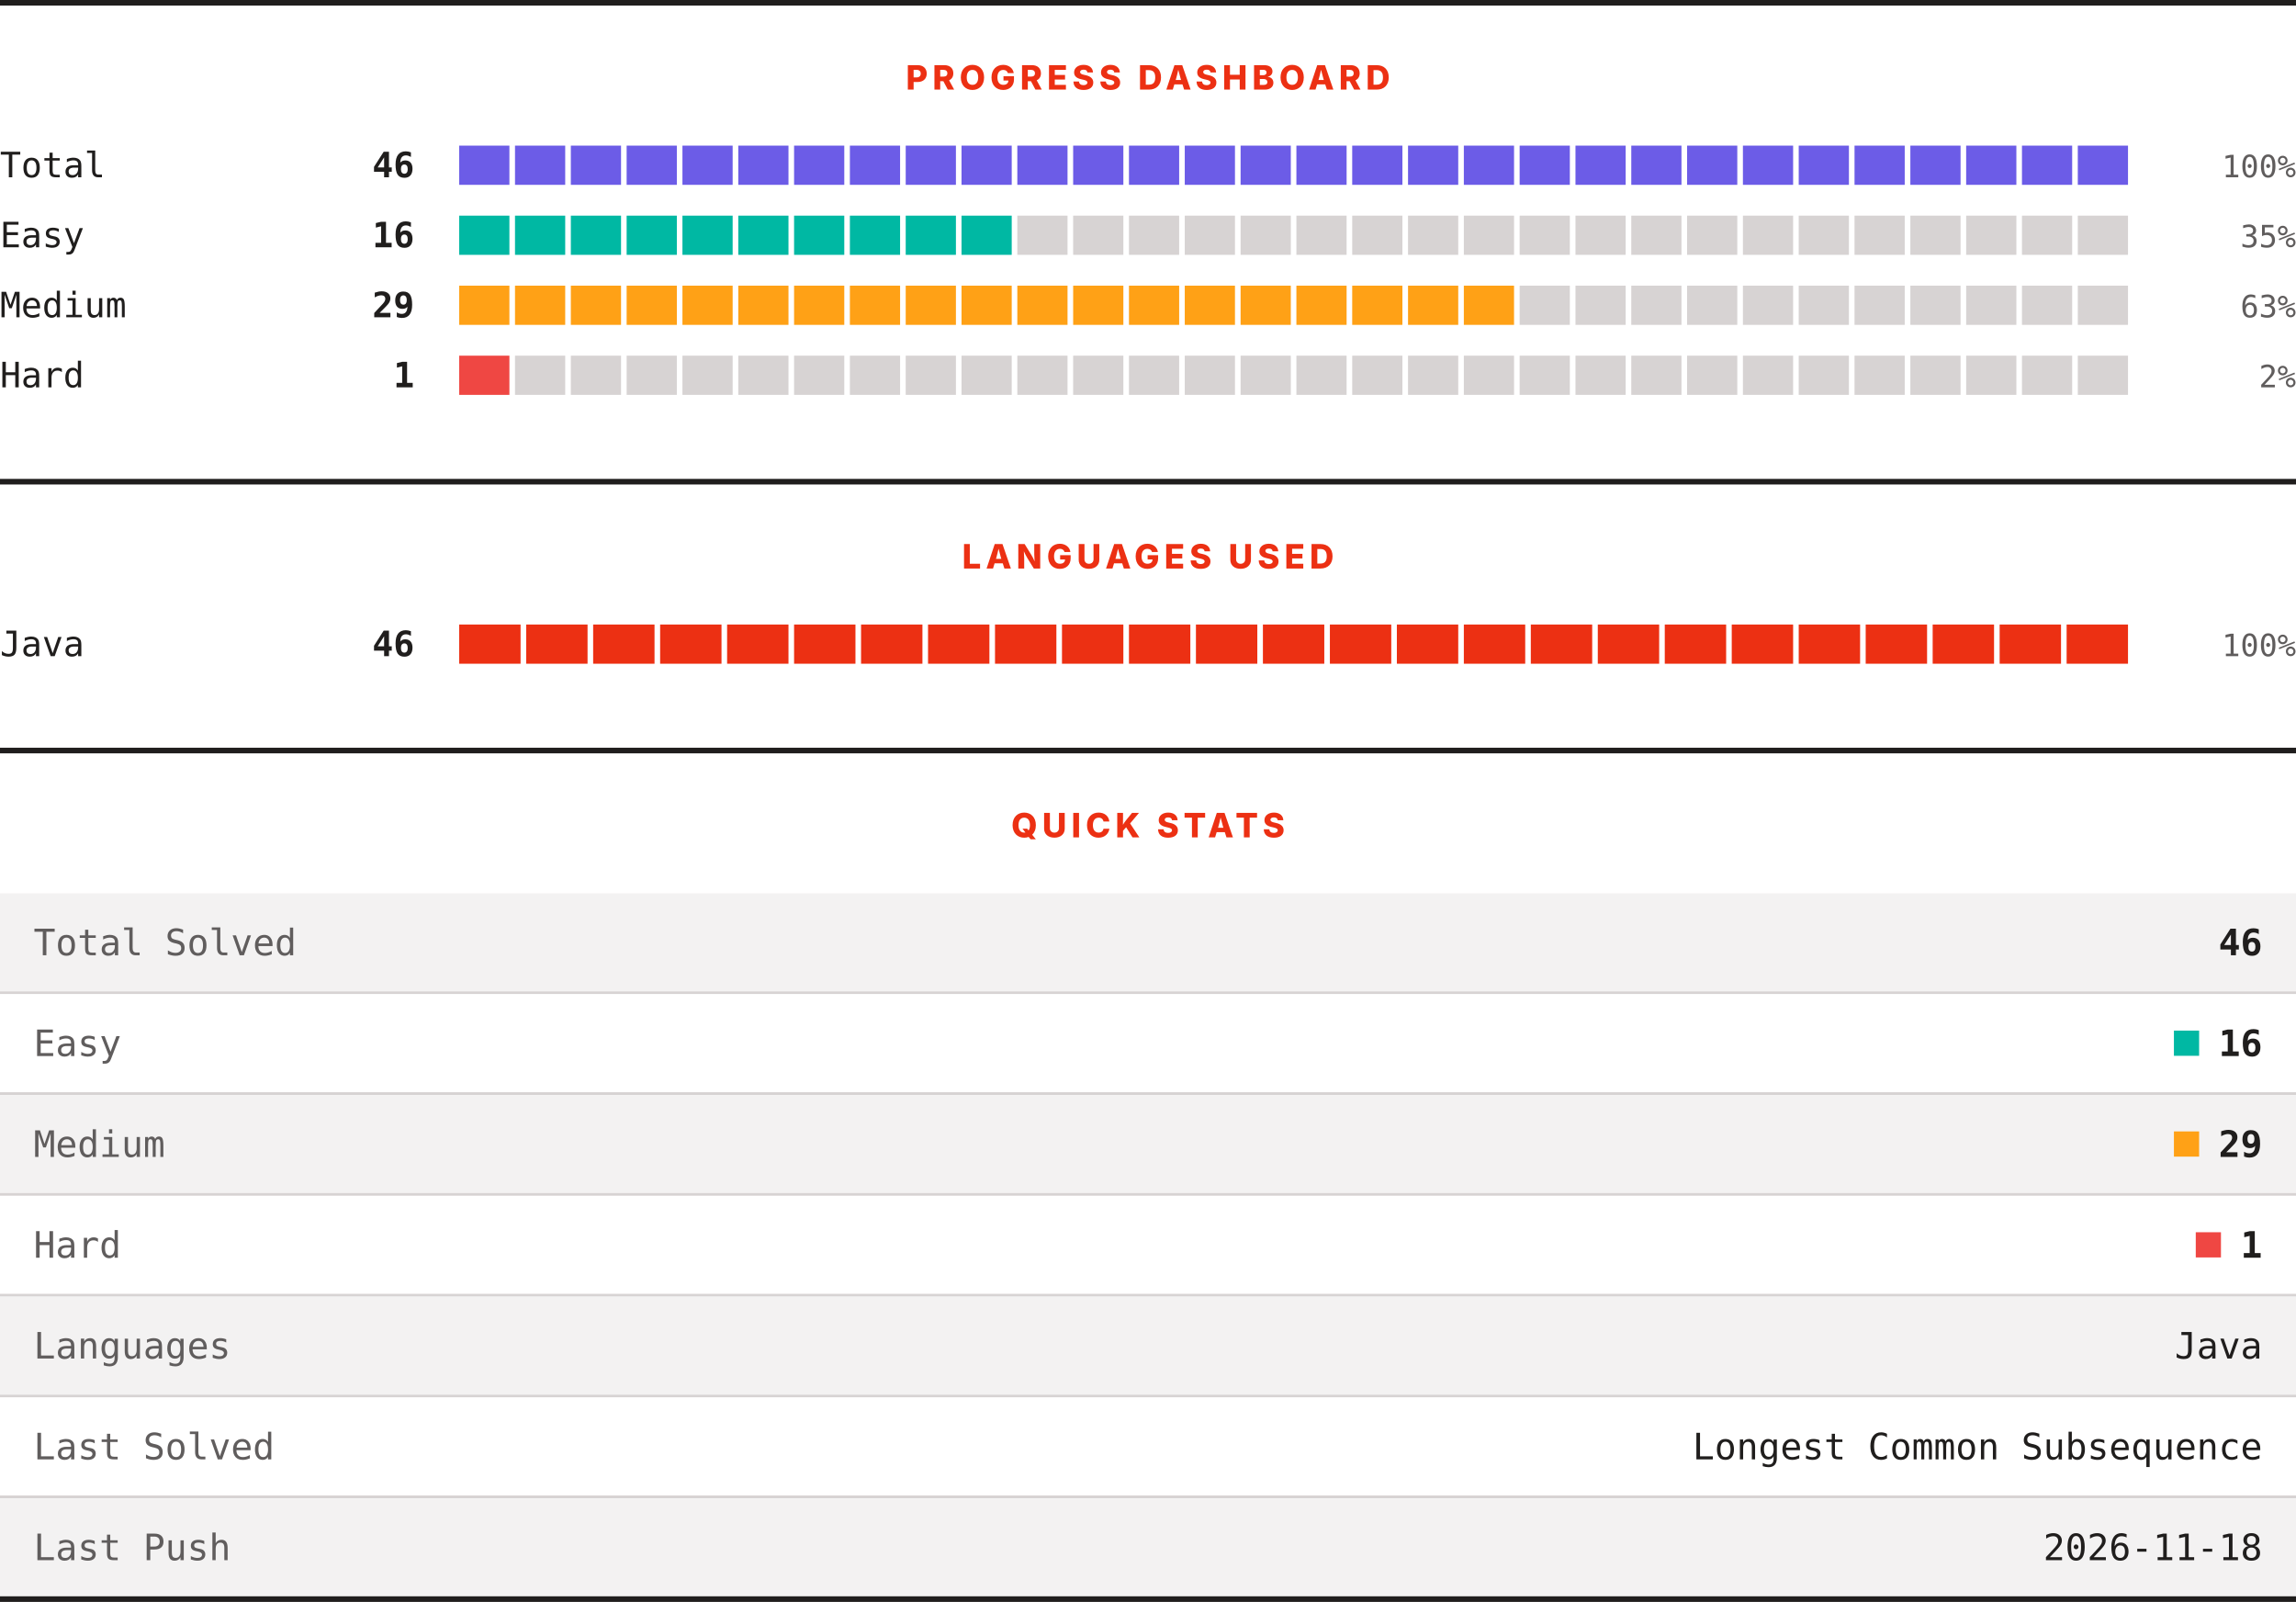
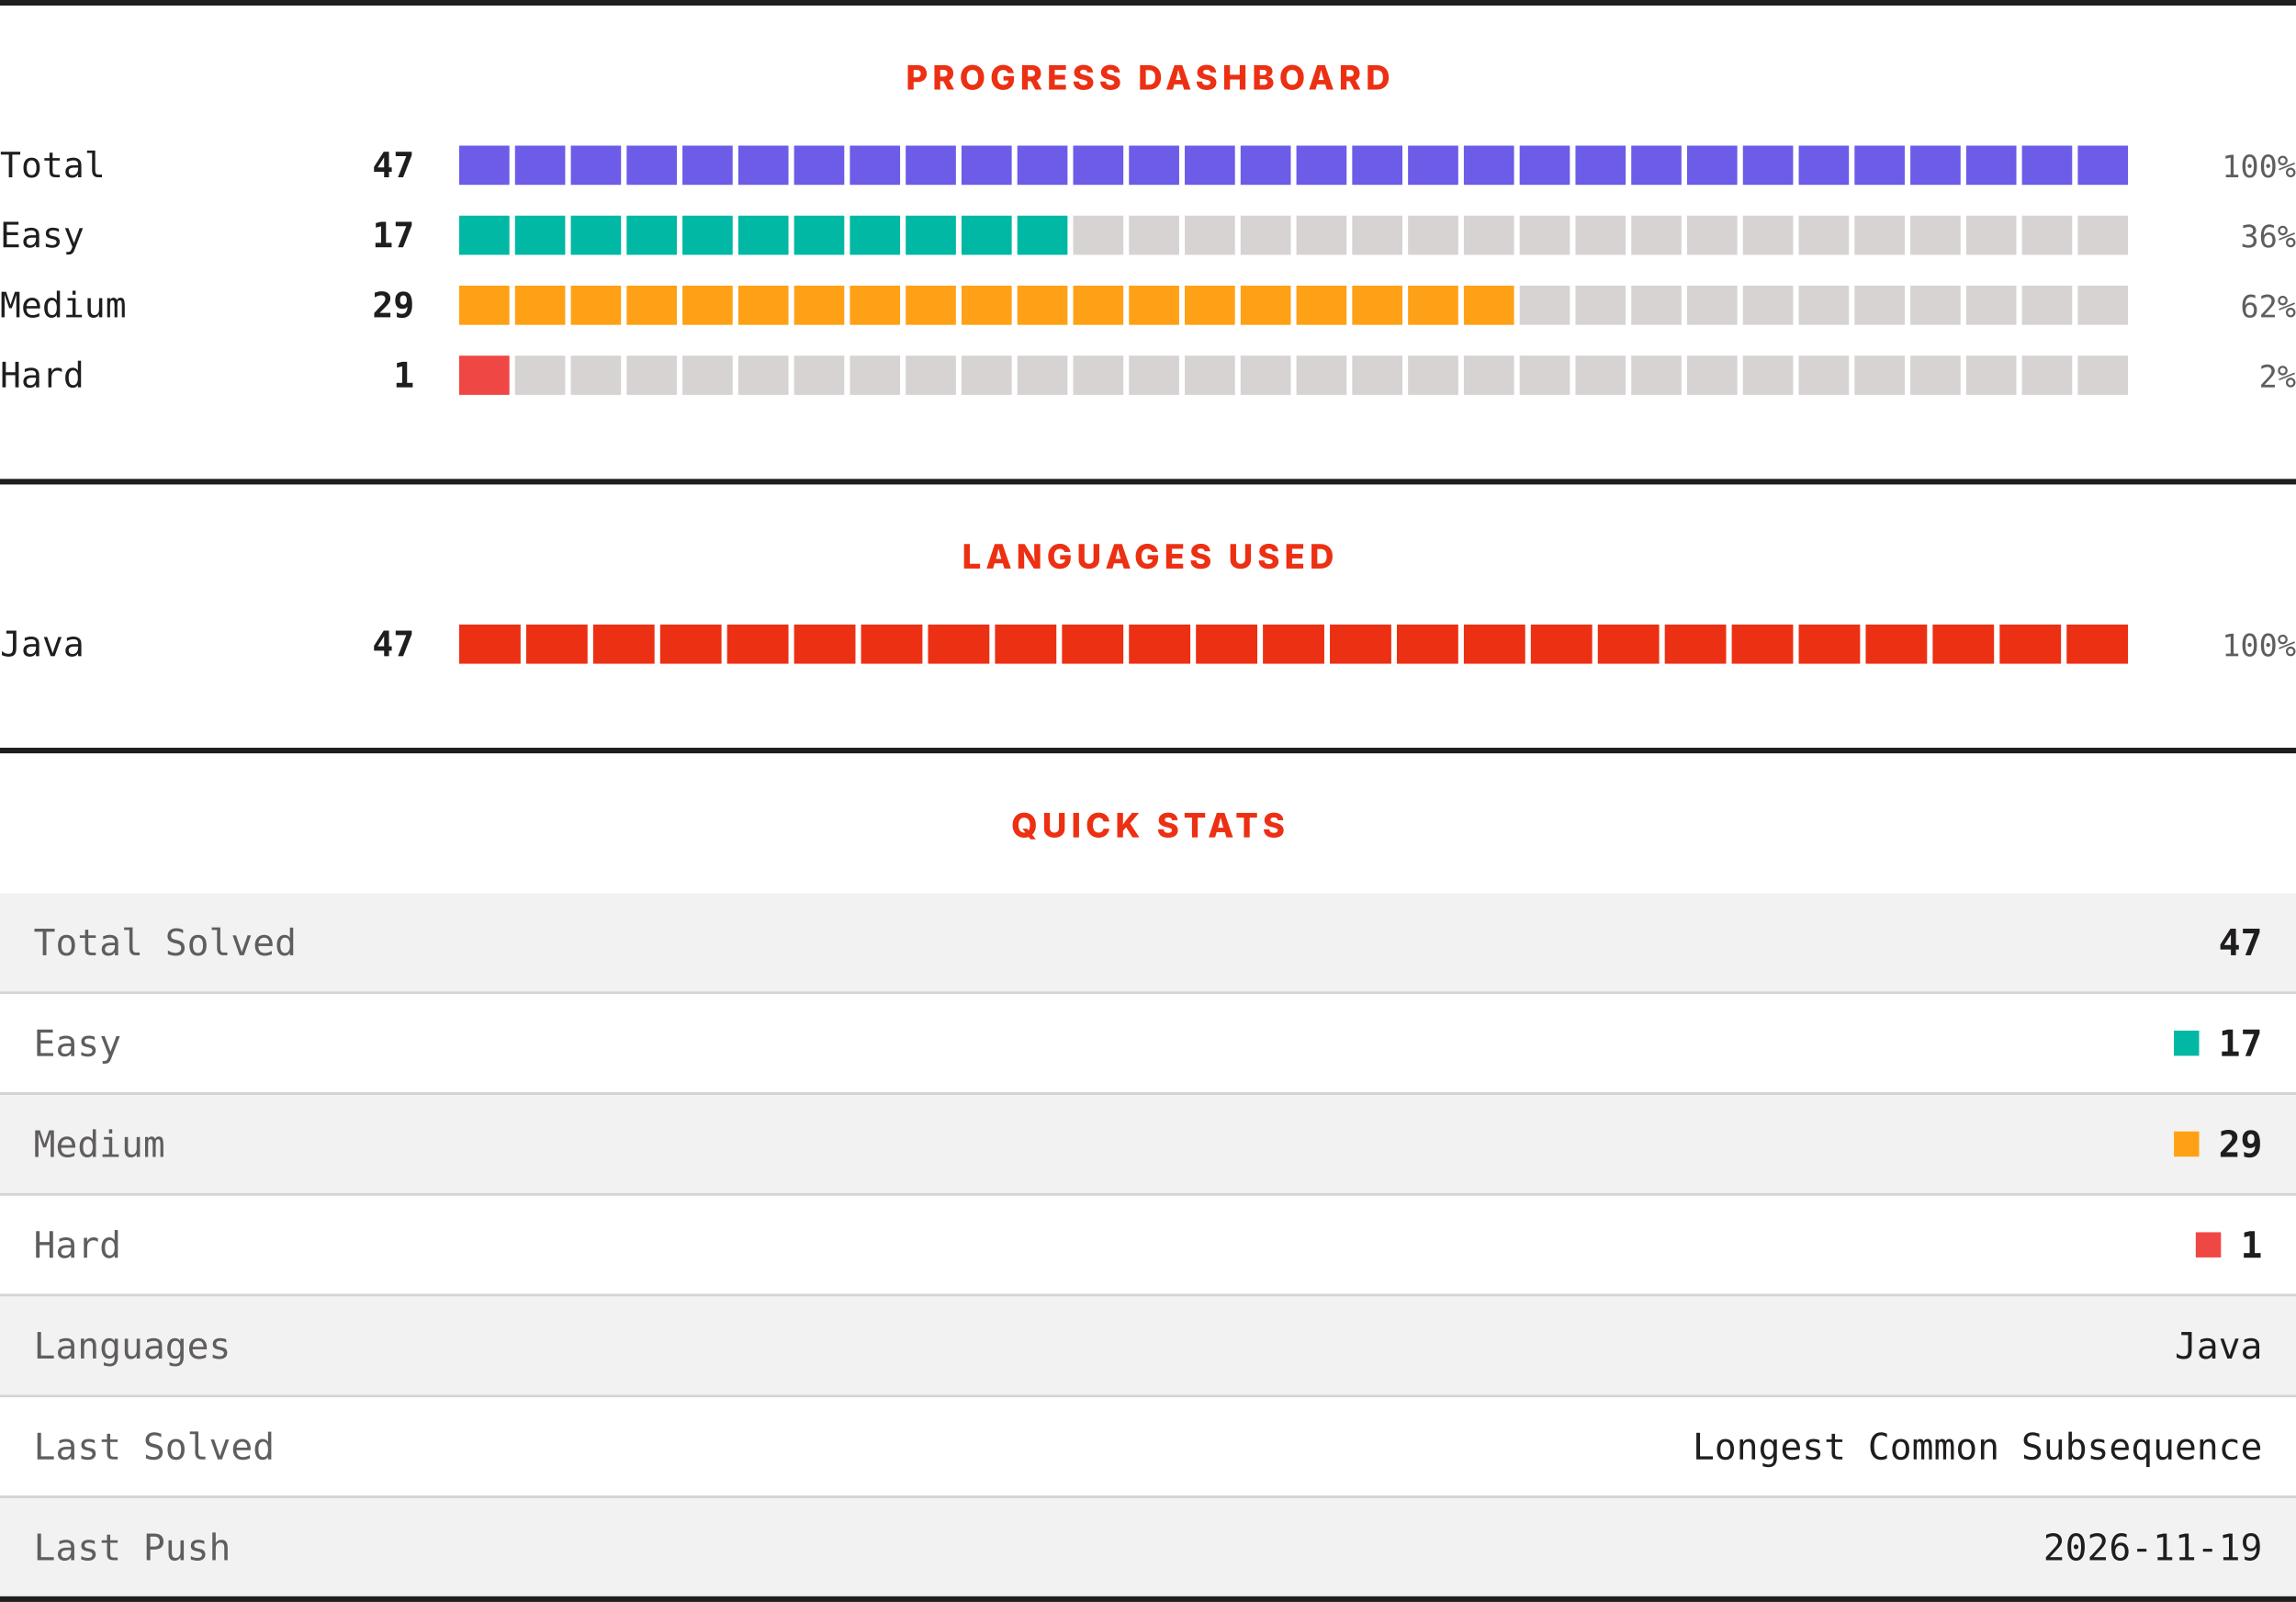
<svg xmlns="http://www.w3.org/2000/svg" width="820" height="572" viewBox="0 0 820 572" role="img" aria-label="LeetCode progress, languages and quick stats">
  <rect width="820" height="572" fill="#ffffff" />
  <rect x="0" y="0" width="820" height="2" fill="#201e1d" />
  <text x="410" y="32" text-anchor="middle" font-family="Archivo, system-ui, -apple-system, Segoe UI, sans-serif" font-size="12" font-weight="800" letter-spacing="1.68" fill="#ec3013">PROGRESS DASHBOARD</text>
  <text x="0" y="63.3" font-family="ui-monospace, SFMono-Regular, Menlo, Consolas, monospace" font-size="12.5" fill="#201e1d">Total</text>
-   <text x="148" y="63.3" text-anchor="end" font-family="ui-monospace, SFMono-Regular, Menlo, Consolas, monospace" font-size="12.5" font-weight="700" fill="#201e1d">46</text>
+   <text x="148" y="63.3" text-anchor="end" font-family="ui-monospace, SFMono-Regular, Menlo, Consolas, monospace" font-size="12.5" font-weight="700" fill="#201e1d">47</text>
  <rect x="164.00" y="52" width="17.93" height="14" fill="#6c5ce7" />
  <rect x="183.93" y="52" width="17.93" height="14" fill="#6c5ce7" />
  <rect x="203.87" y="52" width="17.93" height="14" fill="#6c5ce7" />
  <rect x="223.80" y="52" width="17.93" height="14" fill="#6c5ce7" />
  <rect x="243.73" y="52" width="17.93" height="14" fill="#6c5ce7" />
  <rect x="263.67" y="52" width="17.93" height="14" fill="#6c5ce7" />
  <rect x="283.60" y="52" width="17.93" height="14" fill="#6c5ce7" />
  <rect x="303.53" y="52" width="17.93" height="14" fill="#6c5ce7" />
  <rect x="323.47" y="52" width="17.93" height="14" fill="#6c5ce7" />
  <rect x="343.40" y="52" width="17.93" height="14" fill="#6c5ce7" />
  <rect x="363.33" y="52" width="17.93" height="14" fill="#6c5ce7" />
  <rect x="383.27" y="52" width="17.93" height="14" fill="#6c5ce7" />
  <rect x="403.20" y="52" width="17.93" height="14" fill="#6c5ce7" />
  <rect x="423.13" y="52" width="17.93" height="14" fill="#6c5ce7" />
  <rect x="443.07" y="52" width="17.93" height="14" fill="#6c5ce7" />
  <rect x="463.00" y="52" width="17.93" height="14" fill="#6c5ce7" />
  <rect x="482.93" y="52" width="17.93" height="14" fill="#6c5ce7" />
  <rect x="502.87" y="52" width="17.93" height="14" fill="#6c5ce7" />
  <rect x="522.80" y="52" width="17.93" height="14" fill="#6c5ce7" />
  <rect x="542.73" y="52" width="17.93" height="14" fill="#6c5ce7" />
  <rect x="562.67" y="52" width="17.93" height="14" fill="#6c5ce7" />
  <rect x="582.60" y="52" width="17.93" height="14" fill="#6c5ce7" />
  <rect x="602.53" y="52" width="17.93" height="14" fill="#6c5ce7" />
  <rect x="622.47" y="52" width="17.93" height="14" fill="#6c5ce7" />
  <rect x="642.40" y="52" width="17.93" height="14" fill="#6c5ce7" />
  <rect x="662.33" y="52" width="17.93" height="14" fill="#6c5ce7" />
  <rect x="682.27" y="52" width="17.93" height="14" fill="#6c5ce7" />
  <rect x="702.20" y="52" width="17.93" height="14" fill="#6c5ce7" />
  <rect x="722.13" y="52" width="17.93" height="14" fill="#6c5ce7" />
  <rect x="742.07" y="52" width="17.93" height="14" fill="#6c5ce7" />
  <text x="820" y="63.3" text-anchor="end" font-family="ui-monospace, SFMono-Regular, Menlo, Consolas, monospace" font-size="11" fill="#605d5d">100%</text>
  <text x="0" y="88.3" font-family="ui-monospace, SFMono-Regular, Menlo, Consolas, monospace" font-size="12.5" fill="#201e1d">Easy</text>
-   <text x="148" y="88.3" text-anchor="end" font-family="ui-monospace, SFMono-Regular, Menlo, Consolas, monospace" font-size="12.5" font-weight="700" fill="#201e1d">16</text>
+   <text x="148" y="88.3" text-anchor="end" font-family="ui-monospace, SFMono-Regular, Menlo, Consolas, monospace" font-size="12.5" font-weight="700" fill="#201e1d">17</text>
  <rect x="164.00" y="77" width="17.93" height="14" fill="#00b8a3" />
  <rect x="183.93" y="77" width="17.93" height="14" fill="#00b8a3" />
  <rect x="203.87" y="77" width="17.93" height="14" fill="#00b8a3" />
  <rect x="223.80" y="77" width="17.93" height="14" fill="#00b8a3" />
  <rect x="243.73" y="77" width="17.93" height="14" fill="#00b8a3" />
  <rect x="263.67" y="77" width="17.93" height="14" fill="#00b8a3" />
  <rect x="283.60" y="77" width="17.93" height="14" fill="#00b8a3" />
  <rect x="303.53" y="77" width="17.93" height="14" fill="#00b8a3" />
  <rect x="323.47" y="77" width="17.93" height="14" fill="#00b8a3" />
  <rect x="343.40" y="77" width="17.93" height="14" fill="#00b8a3" />
-   <rect x="363.33" y="77" width="17.93" height="14" fill="#d7d3d3" />
+   <rect x="363.33" y="77" width="17.93" height="14" fill="#00b8a3" />
  <rect x="383.27" y="77" width="17.93" height="14" fill="#d7d3d3" />
  <rect x="403.20" y="77" width="17.93" height="14" fill="#d7d3d3" />
  <rect x="423.13" y="77" width="17.93" height="14" fill="#d7d3d3" />
  <rect x="443.07" y="77" width="17.93" height="14" fill="#d7d3d3" />
  <rect x="463.00" y="77" width="17.93" height="14" fill="#d7d3d3" />
  <rect x="482.93" y="77" width="17.93" height="14" fill="#d7d3d3" />
  <rect x="502.87" y="77" width="17.93" height="14" fill="#d7d3d3" />
  <rect x="522.80" y="77" width="17.93" height="14" fill="#d7d3d3" />
  <rect x="542.73" y="77" width="17.93" height="14" fill="#d7d3d3" />
  <rect x="562.67" y="77" width="17.93" height="14" fill="#d7d3d3" />
  <rect x="582.60" y="77" width="17.93" height="14" fill="#d7d3d3" />
  <rect x="602.53" y="77" width="17.93" height="14" fill="#d7d3d3" />
  <rect x="622.47" y="77" width="17.93" height="14" fill="#d7d3d3" />
  <rect x="642.40" y="77" width="17.93" height="14" fill="#d7d3d3" />
  <rect x="662.33" y="77" width="17.93" height="14" fill="#d7d3d3" />
  <rect x="682.27" y="77" width="17.93" height="14" fill="#d7d3d3" />
  <rect x="702.20" y="77" width="17.93" height="14" fill="#d7d3d3" />
  <rect x="722.13" y="77" width="17.93" height="14" fill="#d7d3d3" />
  <rect x="742.07" y="77" width="17.93" height="14" fill="#d7d3d3" />
-   <text x="820" y="88.3" text-anchor="end" font-family="ui-monospace, SFMono-Regular, Menlo, Consolas, monospace" font-size="11" fill="#605d5d">35%</text>
+   <text x="820" y="88.3" text-anchor="end" font-family="ui-monospace, SFMono-Regular, Menlo, Consolas, monospace" font-size="11" fill="#605d5d">36%</text>
  <text x="0" y="113.3" font-family="ui-monospace, SFMono-Regular, Menlo, Consolas, monospace" font-size="12.5" fill="#201e1d">Medium</text>
  <text x="148" y="113.3" text-anchor="end" font-family="ui-monospace, SFMono-Regular, Menlo, Consolas, monospace" font-size="12.5" font-weight="700" fill="#201e1d">29</text>
  <rect x="164.00" y="102" width="17.93" height="14" fill="#ffa116" />
  <rect x="183.93" y="102" width="17.93" height="14" fill="#ffa116" />
  <rect x="203.87" y="102" width="17.93" height="14" fill="#ffa116" />
  <rect x="223.80" y="102" width="17.93" height="14" fill="#ffa116" />
  <rect x="243.73" y="102" width="17.93" height="14" fill="#ffa116" />
  <rect x="263.67" y="102" width="17.93" height="14" fill="#ffa116" />
  <rect x="283.60" y="102" width="17.93" height="14" fill="#ffa116" />
  <rect x="303.53" y="102" width="17.93" height="14" fill="#ffa116" />
  <rect x="323.47" y="102" width="17.93" height="14" fill="#ffa116" />
  <rect x="343.40" y="102" width="17.93" height="14" fill="#ffa116" />
  <rect x="363.33" y="102" width="17.93" height="14" fill="#ffa116" />
  <rect x="383.27" y="102" width="17.93" height="14" fill="#ffa116" />
  <rect x="403.20" y="102" width="17.93" height="14" fill="#ffa116" />
  <rect x="423.13" y="102" width="17.93" height="14" fill="#ffa116" />
  <rect x="443.07" y="102" width="17.93" height="14" fill="#ffa116" />
  <rect x="463.00" y="102" width="17.93" height="14" fill="#ffa116" />
  <rect x="482.93" y="102" width="17.93" height="14" fill="#ffa116" />
  <rect x="502.87" y="102" width="17.93" height="14" fill="#ffa116" />
  <rect x="522.80" y="102" width="17.93" height="14" fill="#ffa116" />
  <rect x="542.73" y="102" width="17.93" height="14" fill="#d7d3d3" />
  <rect x="562.67" y="102" width="17.93" height="14" fill="#d7d3d3" />
  <rect x="582.60" y="102" width="17.93" height="14" fill="#d7d3d3" />
  <rect x="602.53" y="102" width="17.93" height="14" fill="#d7d3d3" />
  <rect x="622.47" y="102" width="17.93" height="14" fill="#d7d3d3" />
  <rect x="642.40" y="102" width="17.93" height="14" fill="#d7d3d3" />
  <rect x="662.33" y="102" width="17.93" height="14" fill="#d7d3d3" />
  <rect x="682.27" y="102" width="17.93" height="14" fill="#d7d3d3" />
  <rect x="702.20" y="102" width="17.93" height="14" fill="#d7d3d3" />
  <rect x="722.13" y="102" width="17.93" height="14" fill="#d7d3d3" />
  <rect x="742.07" y="102" width="17.93" height="14" fill="#d7d3d3" />
-   <text x="820" y="113.3" text-anchor="end" font-family="ui-monospace, SFMono-Regular, Menlo, Consolas, monospace" font-size="11" fill="#605d5d">63%</text>
+   <text x="820" y="113.3" text-anchor="end" font-family="ui-monospace, SFMono-Regular, Menlo, Consolas, monospace" font-size="11" fill="#605d5d">62%</text>
  <text x="0" y="138.3" font-family="ui-monospace, SFMono-Regular, Menlo, Consolas, monospace" font-size="12.5" fill="#201e1d">Hard</text>
  <text x="148" y="138.3" text-anchor="end" font-family="ui-monospace, SFMono-Regular, Menlo, Consolas, monospace" font-size="12.5" font-weight="700" fill="#201e1d">1</text>
  <rect x="164.00" y="127" width="17.93" height="14" fill="#ef4743" />
  <rect x="183.93" y="127" width="17.93" height="14" fill="#d7d3d3" />
  <rect x="203.87" y="127" width="17.93" height="14" fill="#d7d3d3" />
  <rect x="223.80" y="127" width="17.93" height="14" fill="#d7d3d3" />
  <rect x="243.73" y="127" width="17.93" height="14" fill="#d7d3d3" />
  <rect x="263.67" y="127" width="17.93" height="14" fill="#d7d3d3" />
  <rect x="283.60" y="127" width="17.93" height="14" fill="#d7d3d3" />
  <rect x="303.53" y="127" width="17.93" height="14" fill="#d7d3d3" />
  <rect x="323.47" y="127" width="17.93" height="14" fill="#d7d3d3" />
  <rect x="343.40" y="127" width="17.93" height="14" fill="#d7d3d3" />
  <rect x="363.33" y="127" width="17.93" height="14" fill="#d7d3d3" />
  <rect x="383.27" y="127" width="17.93" height="14" fill="#d7d3d3" />
  <rect x="403.20" y="127" width="17.93" height="14" fill="#d7d3d3" />
  <rect x="423.13" y="127" width="17.93" height="14" fill="#d7d3d3" />
  <rect x="443.07" y="127" width="17.93" height="14" fill="#d7d3d3" />
  <rect x="463.00" y="127" width="17.93" height="14" fill="#d7d3d3" />
  <rect x="482.93" y="127" width="17.93" height="14" fill="#d7d3d3" />
  <rect x="502.87" y="127" width="17.93" height="14" fill="#d7d3d3" />
  <rect x="522.80" y="127" width="17.93" height="14" fill="#d7d3d3" />
  <rect x="542.73" y="127" width="17.93" height="14" fill="#d7d3d3" />
  <rect x="562.67" y="127" width="17.93" height="14" fill="#d7d3d3" />
  <rect x="582.60" y="127" width="17.93" height="14" fill="#d7d3d3" />
  <rect x="602.53" y="127" width="17.93" height="14" fill="#d7d3d3" />
  <rect x="622.47" y="127" width="17.93" height="14" fill="#d7d3d3" />
  <rect x="642.40" y="127" width="17.93" height="14" fill="#d7d3d3" />
  <rect x="662.33" y="127" width="17.93" height="14" fill="#d7d3d3" />
  <rect x="682.27" y="127" width="17.93" height="14" fill="#d7d3d3" />
  <rect x="702.20" y="127" width="17.93" height="14" fill="#d7d3d3" />
  <rect x="722.13" y="127" width="17.93" height="14" fill="#d7d3d3" />
  <rect x="742.07" y="127" width="17.93" height="14" fill="#d7d3d3" />
  <text x="820" y="138.3" text-anchor="end" font-family="ui-monospace, SFMono-Regular, Menlo, Consolas, monospace" font-size="11" fill="#605d5d">2%</text>
  <rect x="0" y="171" width="820" height="2" fill="#201e1d" />
  <text x="410" y="203" text-anchor="middle" font-family="Archivo, system-ui, -apple-system, Segoe UI, sans-serif" font-size="12" font-weight="800" letter-spacing="1.68" fill="#ec3013">LANGUAGES USED</text>
  <text x="0" y="234.3" font-family="ui-monospace, SFMono-Regular, Menlo, Consolas, monospace" font-size="12.5" fill="#201e1d">Java</text>
-   <text x="148" y="234.3" text-anchor="end" font-family="ui-monospace, SFMono-Regular, Menlo, Consolas, monospace" font-size="12.5" font-weight="700" fill="#201e1d">46</text>
+   <text x="148" y="234.3" text-anchor="end" font-family="ui-monospace, SFMono-Regular, Menlo, Consolas, monospace" font-size="12.5" font-weight="700" fill="#201e1d">47</text>
  <rect x="164.00" y="223" width="21.92" height="14" fill="#ec3013" />
  <rect x="187.92" y="223" width="21.92" height="14" fill="#ec3013" />
  <rect x="211.84" y="223" width="21.92" height="14" fill="#ec3013" />
  <rect x="235.76" y="223" width="21.92" height="14" fill="#ec3013" />
  <rect x="259.68" y="223" width="21.92" height="14" fill="#ec3013" />
  <rect x="283.60" y="223" width="21.92" height="14" fill="#ec3013" />
  <rect x="307.52" y="223" width="21.92" height="14" fill="#ec3013" />
  <rect x="331.44" y="223" width="21.92" height="14" fill="#ec3013" />
  <rect x="355.36" y="223" width="21.92" height="14" fill="#ec3013" />
  <rect x="379.28" y="223" width="21.92" height="14" fill="#ec3013" />
  <rect x="403.20" y="223" width="21.92" height="14" fill="#ec3013" />
  <rect x="427.12" y="223" width="21.92" height="14" fill="#ec3013" />
  <rect x="451.04" y="223" width="21.92" height="14" fill="#ec3013" />
  <rect x="474.96" y="223" width="21.92" height="14" fill="#ec3013" />
  <rect x="498.88" y="223" width="21.92" height="14" fill="#ec3013" />
  <rect x="522.80" y="223" width="21.92" height="14" fill="#ec3013" />
  <rect x="546.72" y="223" width="21.92" height="14" fill="#ec3013" />
  <rect x="570.64" y="223" width="21.92" height="14" fill="#ec3013" />
  <rect x="594.56" y="223" width="21.92" height="14" fill="#ec3013" />
  <rect x="618.48" y="223" width="21.92" height="14" fill="#ec3013" />
  <rect x="642.40" y="223" width="21.92" height="14" fill="#ec3013" />
  <rect x="666.32" y="223" width="21.92" height="14" fill="#ec3013" />
  <rect x="690.24" y="223" width="21.92" height="14" fill="#ec3013" />
  <rect x="714.16" y="223" width="21.92" height="14" fill="#ec3013" />
  <rect x="738.08" y="223" width="21.92" height="14" fill="#ec3013" />
  <text x="820" y="234.3" text-anchor="end" font-family="ui-monospace, SFMono-Regular, Menlo, Consolas, monospace" font-size="11" fill="#605d5d">100%</text>
  <rect x="0" y="267" width="820" height="2" fill="#201e1d" />
  <text x="410" y="299" text-anchor="middle" font-family="Archivo, system-ui, -apple-system, Segoe UI, sans-serif" font-size="12" font-weight="800" letter-spacing="1.68" fill="#ec3013">QUICK STATS</text>
  <rect x="0" y="319" width="820" height="35" fill="#f3f2f2" />
  <text x="12" y="341.1" font-family="ui-monospace, SFMono-Regular, Menlo, Consolas, monospace" font-size="13" fill="#605d5d">Total Solved</text>
-   <text x="808" y="341.1" text-anchor="end" font-family="ui-monospace, SFMono-Regular, Menlo, Consolas, monospace" font-size="13" font-weight="700" fill="#201e1d">46</text>
+   <text x="808" y="341.1" text-anchor="end" font-family="ui-monospace, SFMono-Regular, Menlo, Consolas, monospace" font-size="13" font-weight="700" fill="#201e1d">47</text>
  <rect x="0" y="354" width="820" height="1" fill="#d7d3d3" />
  <rect x="0" y="355" width="820" height="35" fill="#ffffff" />
  <text x="12" y="377.1" font-family="ui-monospace, SFMono-Regular, Menlo, Consolas, monospace" font-size="13" fill="#605d5d">Easy</text>
  <rect x="776.4" y="368" width="9" height="9" fill="#00b8a3" />
-   <text x="808" y="377.1" text-anchor="end" font-family="ui-monospace, SFMono-Regular, Menlo, Consolas, monospace" font-size="13" font-weight="700" fill="#201e1d">16</text>
+   <text x="808" y="377.1" text-anchor="end" font-family="ui-monospace, SFMono-Regular, Menlo, Consolas, monospace" font-size="13" font-weight="700" fill="#201e1d">17</text>
  <rect x="0" y="390" width="820" height="1" fill="#d7d3d3" />
  <rect x="0" y="391" width="820" height="35" fill="#f3f2f2" />
  <text x="12" y="413.1" font-family="ui-monospace, SFMono-Regular, Menlo, Consolas, monospace" font-size="13" fill="#605d5d">Medium</text>
  <rect x="776.4" y="404" width="9" height="9" fill="#ffa116" />
  <text x="808" y="413.1" text-anchor="end" font-family="ui-monospace, SFMono-Regular, Menlo, Consolas, monospace" font-size="13" font-weight="700" fill="#201e1d">29</text>
  <rect x="0" y="426" width="820" height="1" fill="#d7d3d3" />
  <rect x="0" y="427" width="820" height="35" fill="#ffffff" />
  <text x="12" y="449.1" font-family="ui-monospace, SFMono-Regular, Menlo, Consolas, monospace" font-size="13" fill="#605d5d">Hard</text>
  <rect x="784.2" y="440" width="9" height="9" fill="#ef4743" />
  <text x="808" y="449.1" text-anchor="end" font-family="ui-monospace, SFMono-Regular, Menlo, Consolas, monospace" font-size="13" font-weight="700" fill="#201e1d">1</text>
  <rect x="0" y="462" width="820" height="1" fill="#d7d3d3" />
  <rect x="0" y="463" width="820" height="35" fill="#f3f2f2" />
  <text x="12" y="485.1" font-family="ui-monospace, SFMono-Regular, Menlo, Consolas, monospace" font-size="13" fill="#605d5d">Languages</text>
  <text x="808" y="485.1" text-anchor="end" font-family="ui-monospace, SFMono-Regular, Menlo, Consolas, monospace" font-size="13" fill="#201e1d">Java</text>
  <rect x="0" y="498" width="820" height="1" fill="#d7d3d3" />
  <rect x="0" y="499" width="820" height="35" fill="#ffffff" />
  <text x="12" y="521.1" font-family="ui-monospace, SFMono-Regular, Menlo, Consolas, monospace" font-size="13" fill="#605d5d">Last Solved</text>
  <text x="808" y="521.1" text-anchor="end" font-family="ui-monospace, SFMono-Regular, Menlo, Consolas, monospace" font-size="13" fill="#201e1d">Longest Common Subsequence</text>
  <rect x="0" y="534" width="820" height="1" fill="#d7d3d3" />
  <rect x="0" y="535" width="820" height="35" fill="#f3f2f2" />
  <text x="12" y="557.1" font-family="ui-monospace, SFMono-Regular, Menlo, Consolas, monospace" font-size="13" fill="#605d5d">Last Push</text>
-   <text x="808" y="557.1" text-anchor="end" font-family="ui-monospace, SFMono-Regular, Menlo, Consolas, monospace" font-size="13" fill="#201e1d">2026-11-18</text>
+   <text x="808" y="557.1" text-anchor="end" font-family="ui-monospace, SFMono-Regular, Menlo, Consolas, monospace" font-size="13" fill="#201e1d">2026-11-19</text>
  <rect x="0" y="570" width="820" height="2" fill="#201e1d" />
</svg>
